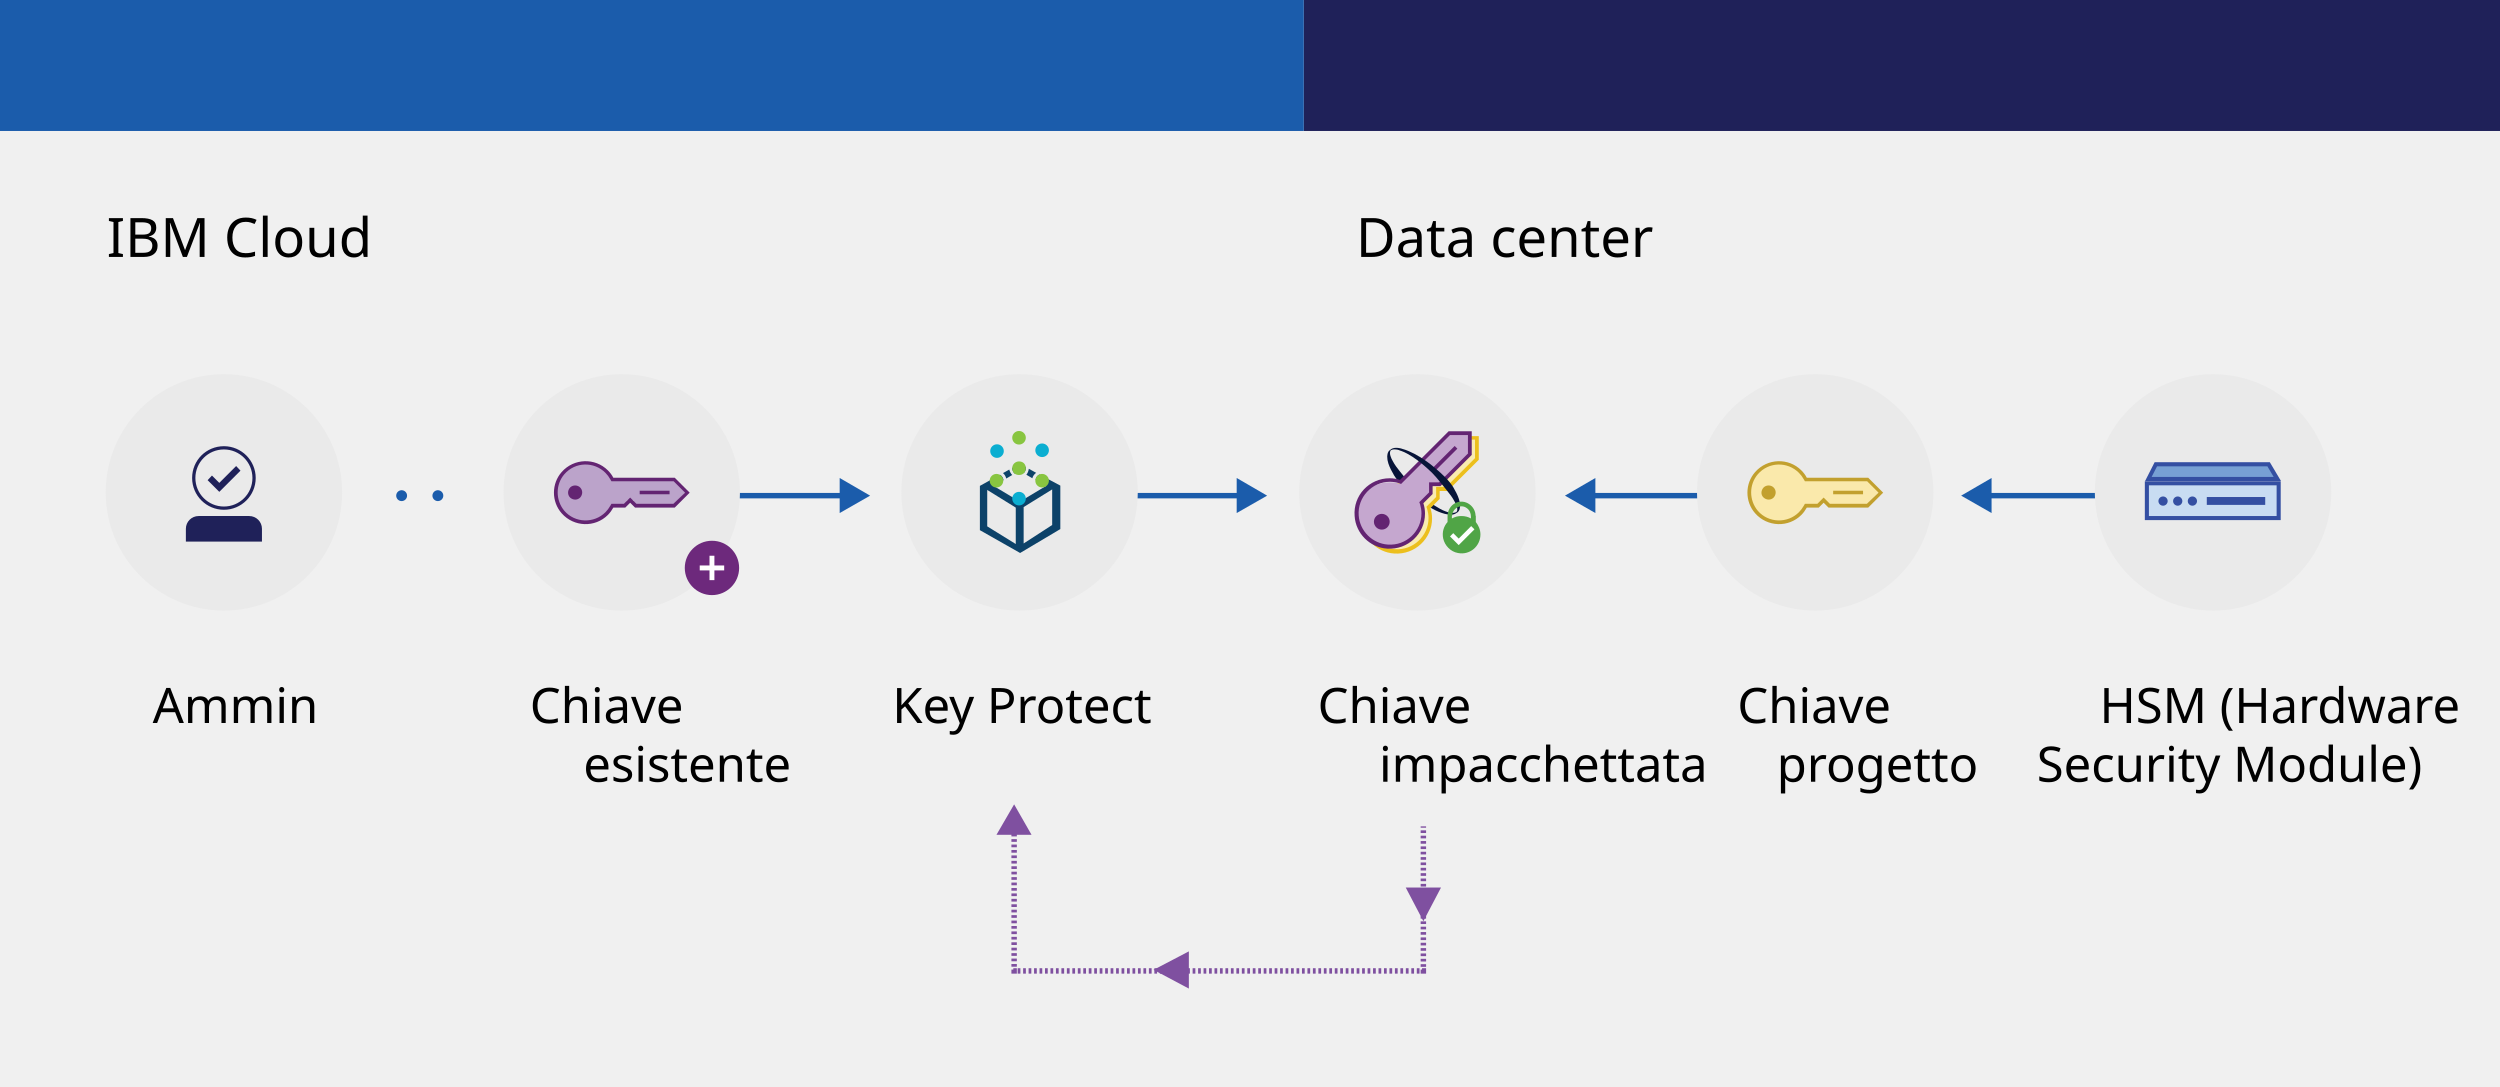
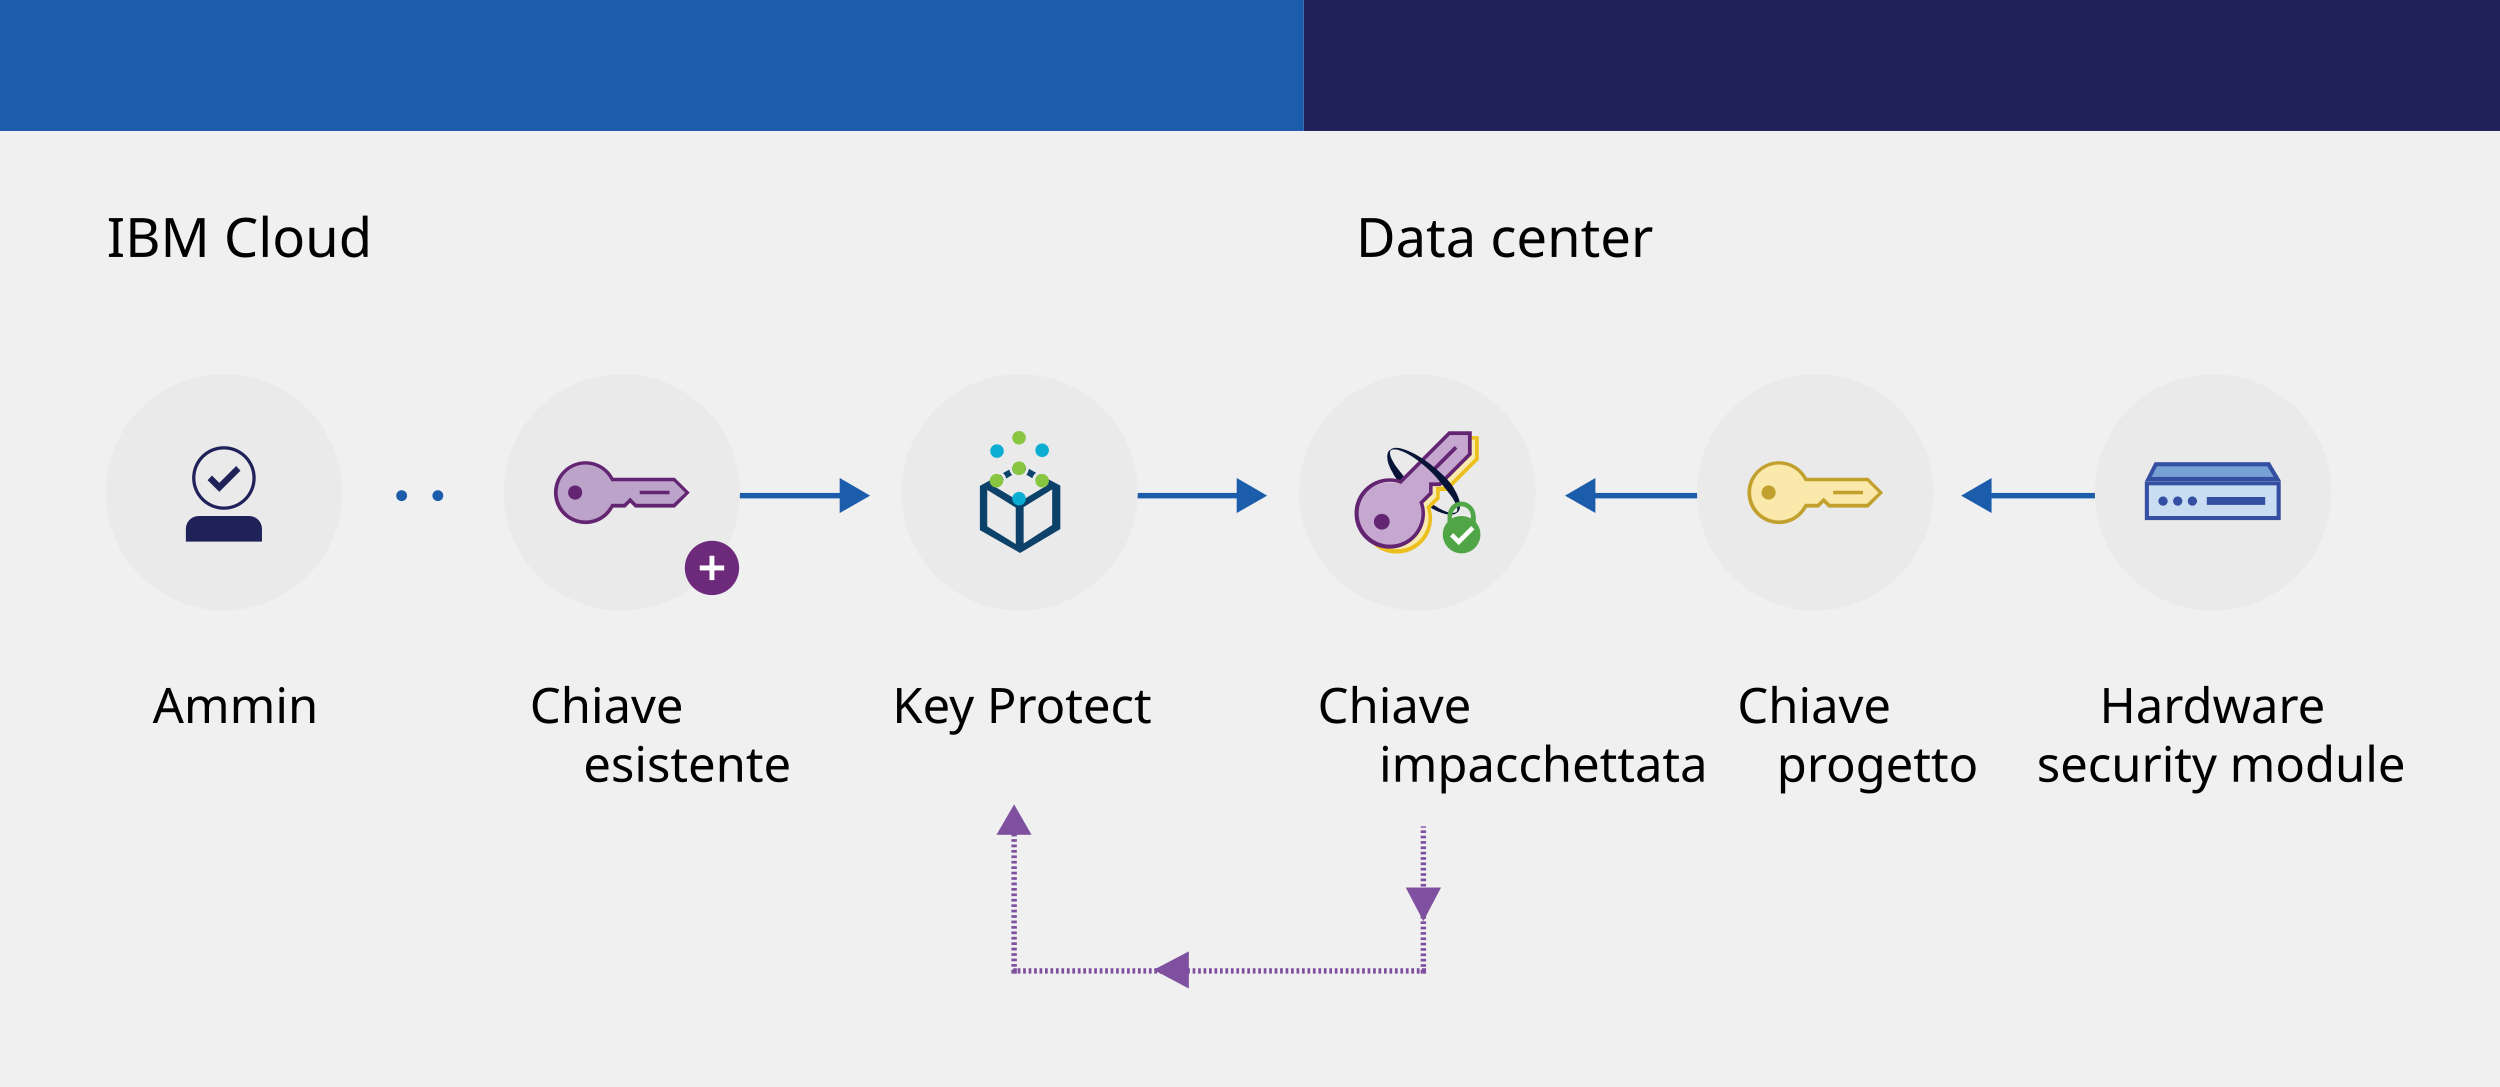
<svg xmlns="http://www.w3.org/2000/svg" xmlns:xlink="http://www.w3.org/1999/xlink" viewBox="0 0 920 400">
  <style>.st0{fill:none;stroke:#1b5cab;stroke-width:2;stroke-miterlimit:10}.st1{fill:#1b5cab}.st2,.st4{fill:none;stroke-miterlimit:10}.st2{stroke-linecap:round;stroke:#1b5cab;stroke-width:4}.st4{stroke:#7f50a0;stroke-width:2}.st8{fill:#7f50a0}.st9{fill:#eaeaea}.st13{fill:#344fa2}.st17{clip-path:url(#SVGID_4_);fill:#c2a02e}.st19,.st21,.st23{clip-path:url(#SVGID_8_);fill:#071438}.st21,.st23{fill:#ecbf1d}.st23{fill:#632472}.st26{fill:#0c4269}.st27{fill:#0baed1}.st28{fill:#88c540}.st29{fill:none}.st34{clip-path:url(#SVGID_14_);fill:#632472}.st35{fill:#1f2159}.st36{font-family:'IBMPlexSans-SemiBold'}.st37{font-size:20px}.st38{font-family:'IBMPlexSans'}.st39{font-size:18px}</style>
  <g id="Visual_elements">
    <path class="st0" d="M585.2 182.4h40.7" />
    <path class="st1" d="M587.1 188.8l-11.2-6.4 11.2-6.5z" />
    <path class="st0" d="M731 182.4h40.7" />
    <path class="st1" d="M732.9 188.8l-11.2-6.4 11.2-6.5z" />
    <path class="st0" d="M270.2 182.4h40.7" />
    <path class="st1" d="M309 188.8l11.2-6.4-11.2-6.5z" />
    <path class="st0" d="M416.3 182.4H457" />
    <path class="st1" d="M455.1 188.8l11.2-6.4-11.2-6.5z" />
    <path class="st2" d="M134.5 182.4" />
    <path fill="none" stroke="#1b5cab" stroke-width="4" stroke-linecap="round" stroke-miterlimit="10" stroke-dasharray="0,13.333" d="M147.8 182.4h20" />
    <path class="st2" d="M174.5 182.4" />
    <g id="XMLID_39_">
      <path class="st4" d="M373.2 305.3v.5" />
      <path fill="none" stroke="#7f50a0" stroke-width="2" stroke-miterlimit="10" stroke-dasharray=".999,.999" d="M373.2 306.8v49.5" />
      <path class="st4" d="M373.2 356.8v.5h-.3.5" />
      <path fill="none" stroke="#7f50a0" stroke-width="2" stroke-miterlimit="10" stroke-dasharray="1.006,1.006" d="M374.5 357.3h148.3" />
      <path class="st4" d="M523.3 357.3h.5v-.5" />
      <path fill="none" stroke="#7f50a0" stroke-width="2" stroke-miterlimit="10" stroke-dasharray=".985,.985" d="M523.8 355.8v-50.7" />
      <path class="st4" d="M523.8 304.6v-.5" />
      <path class="st8" d="M366.7 307.2l6.5-11.2 6.4 11.2z" />
    </g>
    <path id="XMLID_76_" class="st8" d="M523.8 339l6.5-12.4h-13z" />
    <path id="XMLID_99_" class="st8" d="M424.5 356.9l13 6.9v-13.7z" />
    <g id="XMLID_222_">
      <g id="XMLID_60_">
        <circle id="XMLID_65_" class="st9" cx="82.4" cy="181.2" r="43.5" />
      </g>
    </g>
    <g id="XMLID_70_">
      <g id="XMLID_233_">
        <g id="XMLID_206_">
          <circle id="XMLID_207_" class="st9" cx="375.2" cy="181.2" r="43.5" />
        </g>
      </g>
    </g>
    <g id="XMLID_241_">
      <g id="XMLID_239_">
        <g id="XMLID_18_">
          <circle id="XMLID_23_" class="st9" cx="814.4" cy="181.2" r="43.5" />
        </g>
      </g>
    </g>
    <g id="XMLID_292_">
      <circle id="XMLID_293_" class="st9" cx="228.8" cy="181.2" r="43.5" />
    </g>
    <g id="XMLID_6_">
      <circle id="XMLID_20_" class="st9" cx="668" cy="181.2" r="43.5" />
    </g>
    <g id="XMLID_19_">
      <circle id="XMLID_33_" class="st9" cx="521.6" cy="181.2" r="43.5" />
    </g>
    <circle cx="262" cy="209" r="6" fill="#fff" />
    <path d="M262 199c-5.5 0-10 4.5-10 10s4.5 10 10 10 10-4.5 10-10-4.4-10-10-10zm4.5 10.9h-3.6v3.6h-1.8v-3.6h-3.6v-1.8h3.6v-3.6h1.8v3.6h3.6v1.8z" fill="#6d297c" />
    <g id="XMLID_153_">
      <g id="XMLID_118_">
        <path fill="#c8dcf2" d="M790.1 177.8h48.5v12.8h-48.5z" />
        <path class="st13" d="M837.8 178.6v11.3h-47v-11.3h47m1.5-1.5h-50v14.3h50v-14.3z" />
      </g>
      <g id="XMLID_119_">
        <path id="XMLID_120_" class="st13" d="M812.1 182.9h21.5v2.9h-21.5z" />
        <circle id="XMLID_122_" class="st13" cx="806.8" cy="184.4" r="1.7" />
        <circle id="XMLID_128_" class="st13" cx="801.4" cy="184.4" r="1.7" />
        <circle id="XMLID_121_" class="st13" cx="796" cy="184.4" r="1.7" />
      </g>
      <path fill="#77a0d4" d="M790.6 176.3l2.7-5.4h41.5l3.2 5.4z" />
      <path class="st13" d="M834.4 171.6l2.3 3.9h-44.9l2-3.9h40.6m.9-1.5h-42.4l-3.5 6.9h50l-4.1-6.9z" />
    </g>
    <g id="Artwork_40">
      <defs>
        <path id="SVGID_1_" d="M643 169.6h50v23.3h-50z" />
      </defs>
      <clipPath id="SVGID_2_">
        <use xlink:href="#SVGID_1_" overflow="visible" />
      </clipPath>
      <g clip-path="url(#SVGID_2_)">
        <defs>
          <path id="SVGID_3_" d="M643 169.6h50v23.3h-50z" />
        </defs>
        <clipPath id="SVGID_4_">
          <use xlink:href="#SVGID_3_" overflow="visible" />
        </clipPath>
        <path d="M687 176.3h-22.8c-1.9-3.9-6-6.6-10.8-6.2-5.3.5-9.6 4.9-9.8 10.3-.3 6.2 4.7 11.4 10.8 11.4 4.3 0 8.1-2.5 9.8-6.2h5.7v-.8h2.3v.8H687l4.7-4.7-4.7-4.6z" clip-path="url(#SVGID_4_)" fill="#fae9ab" />
        <path class="st17" d="M687.5 175.8h-22.6c-.5-1-1.2-1.9-2-2.7-4.7-4.7-12.5-4.5-17 .6-3.8 4.3-3.8 10.9 0 15.2 4.5 5.1 12.3 5.3 17 .6.8-.8 1.5-1.8 2-2.7h4.4l1.8-1.8 1.8 1.8h14.6l5.5-5.5-5.5-5.5zm-.5 9.6h-13.6L672 184l-.9-.9-.9.9-1.4 1.4h-4.6l-.4.7c-.5.9-1.1 1.7-1.8 2.4-4.2 4.2-11.2 4-15.1-.5-3.3-3.9-3.3-9.7 0-13.5 4-4.6 10.9-4.7 15.1-.5.7.7 1.3 1.5 1.8 2.4l.4.7H687.1l4.2 4.2-4.3 4.1z" />
        <path class="st17" d="M652.7 179.4c1 1 1 2.6 0 3.7-1 1-2.6 1-3.7 0s-1-2.6 0-3.7c1-1 2.7-1 3.7 0M674.6 180.6h11v1.3h-11z" />
      </g>
    </g>
    <g id="Artwork_32">
      <defs>
        <path id="SVGID_5_" d="M498.5 158.7h46.3v45h-46.3z" />
      </defs>
      <clipPath id="SVGID_6_">
        <use xlink:href="#SVGID_5_" overflow="visible" />
      </clipPath>
      <g clip-path="url(#SVGID_6_)">
        <defs>
          <path id="SVGID_7_" d="M498.5 158.7h46.3v45h-46.3z" />
        </defs>
        <clipPath id="SVGID_8_">
          <use xlink:href="#SVGID_7_" overflow="visible" />
        </clipPath>
        <path class="st19" d="M536.3 188.5c-.6.6-1.4.9-2.2.9-.8 0-1.6-.1-2.4-.3-1.5-.4-3-1-4.4-1.8-2.8-1.5-5.4-3.3-7.8-5.4-2.4-2.1-4.8-4.2-6.5-7-.8-1.4-1.6-2.8-2.1-4.4l-.3-1.2c0-.4-.1-.8-.1-1.3 0-.4.1-.9.2-1.3l.3-.6.5-.5.2.2c-.3.7-.2 1.4 0 2 .2.7.5 1.3.9 2 .7 1.3 1.6 2.5 2.5 3.6 1.9 2.3 3.7 4.8 5.8 6.9 2.2 2.1 4.5 4.1 7.1 5.8 1.3.8 2.6 1.6 4 2.1.7.3 1.4.5 2.2.5.7.1 1.5 0 2-.5l.1.3z" />
        <path d="M543.4 161.9l-7.9-.3.3.3h-.2l-.3-.3-15.3 15.2.2.2-2.7 2.7c-1.2-.4-2.4-.5-3.6-.5-6.7 0-12.1 5.2-12.1 11.7s5.4 11.7 12.1 11.7c6.7 0 12.1-5.2 12.1-11.7 0-1.4-.3-2.8-.7-4l4.2-4.2-.9-.9 2.2-2.2.8.8 11-11 .3.3.1-.7.3-.3-.3-.3.4-6.5z" clip-path="url(#SVGID_8_)" fill="#f9ebb0" />
        <path class="st21" d="M535.7 160.5l-17.9 17.9c-1.2-.4-2.5-.6-3.8-.6-7.5 0-13.5 6.3-12.9 13.9.4 6.4 5.6 11.6 12 12 7.6.5 13.9-5.5 13.9-12.9 0-1.3-.2-2.6-.6-3.8l3.4-3.4v-2.9h2.9l11.5-11.5v-8.7h-8.5zm7.2 8l-10.7 10.7H528.5V182.9l-3 3-.6.6.3.8c.3 1.1.5 2.2.5 3.3 0 6.6-5.6 12-12.4 11.5-5.7-.4-10.3-5-10.7-10.7-.5-6.7 4.9-12.4 11.5-12.4 1.1 0 2.3.2 3.3.5l.8.3.6-.6 17.4-17.4h6.6v6.7z" />
        <path class="st21" d="M511.1 190.8c1.6 0 2.9 1.3 2.9 2.9s-1.3 2.9-2.9 2.9c-1.6 0-2.9-1.3-2.9-2.9s1.3-2.9 2.9-2.9" />
        <path transform="rotate(-45.001 534.13 170.641)" class="st21" d="M528 169.9h12.2v1.4H528z" />
        <path d="M540.8 160.1l-7.9-.3.3.3h-.2l-.3-.3-15.3 15.3.2.2-2.7 2.7c-1.2-.4-2.4-.5-3.6-.5-6.7 0-12.1 5.2-12.1 11.7 0 6.5 5.4 11.7 12.1 11.7s12.1-5.2 12.1-11.7c0-1.4-.3-2.8-.7-4l4.2-4.2-.9-.9 2.2-2.2.8.8 11-11 .3.3.1-.7.3-.3-.3-.3.4-6.6z" clip-path="url(#SVGID_8_)" fill="#c5a7cf" />
        <path class="st23" d="M533.1 158.7l-17.9 17.9c-1.2-.4-2.5-.6-3.8-.6-7.5 0-13.5 6.3-12.9 13.9.4 6.4 5.6 11.6 12 12 7.6.5 13.9-5.5 13.9-12.9 0-1.3-.2-2.6-.6-3.8l3.4-3.4v-2.9h2.9l11.5-11.5v-8.7h-8.5zm7.2 8.1l-10.7 10.7H525.9V181.2l-3 3-.6.6.3.8c.3 1.1.5 2.2.5 3.3 0 6.6-5.6 12-12.4 11.5-5.7-.4-10.3-5-10.7-10.7-.5-6.7 4.9-12.4 11.5-12.4 1.1 0 2.3.2 3.3.5l.8.3.6-.6 17.4-17.4h6.6v6.7z" />
        <path class="st23" d="M508.5 189.1c1.6 0 2.9 1.3 2.9 2.9s-1.3 2.9-2.9 2.9c-1.6 0-2.9-1.3-2.9-2.9s1.3-2.9 2.9-2.9" />
        <path transform="rotate(-45.001 531.534 168.91)" class="st23" d="M525.4 168.2h12.2v1.4h-12.2z" />
        <path class="st19" d="M511.5 165.7c.5-.7 1.5-.9 2.2-.9.4 0 .8 0 1.2.1.4.1.8.1 1.2.3 1.5.4 3 1.1 4.4 1.8 2.8 1.5 5.4 3.3 7.8 5.4 1.2 1 2.4 2.1 3.5 3.2s2.2 2.4 3 3.7c.8 1.4 1.6 2.8 2.1 4.4l.3 1.2c0 .4.1.8.1 1.3 0 .4-.1.9-.2 1.3l-.3.6-.5.5-.2-.2c.3-.7.2-1.4 0-2-.2-.7-.5-1.3-.9-2-.7-1.3-1.6-2.5-2.5-3.6-1.9-2.3-3.7-4.8-5.8-6.9-2.2-2.1-4.5-4.1-7.1-5.8-1.3-.8-2.6-1.6-4-2.1-.3-.1-.7-.2-1.1-.4-.4-.1-.7-.2-1.1-.2-.7-.1-1.5 0-2 .5l-.1-.2z" />
        <path d="M543 196.5c0 2.9-2.1 5.2-4.8 5.2-2.6 0-4.8-2.3-4.8-5.2s2.1-5.2 4.8-5.2c2.7 0 4.8 2.3 4.8 5.2" clip-path="url(#SVGID_8_)" fill="#fff" />
        <path d="M543 189.8c0-3.5-3.8-6.4-7.4-4.7-1.8.9-2.9 2.8-2.9 4.9v2.1c-1.4 1.6-2.1 3.7-1.6 6.1.6 2.6 2.7 4.8 5.4 5.3 4.4.9 8.3-2.5 8.3-6.8 0-1.8-.7-3.3-1.7-4.6v-2.3zm-8.6 0c0-2.5 3-4.6 5.4-2.8 1 .7 1.5 1.9 1.5 3.1v.7c-1-.6-2.2-.9-3.5-.9-1.3 0-2.4.3-3.5.9v-1zm2.4 10.8l-3.2-3.2 1.2-1.2 2 2 4.6-4.6 1.2 1.2-5.8 5.8z" clip-path="url(#SVGID_8_)" fill="#50a546" />
      </g>
    </g>
    <g id="XMLID_170_">
      <g id="XMLID_186_">
        <g id="XMLID_200_">
          <path id="XMLID_202_" class="st26" d="M382.5 174.6c-.8.4-1.3 1.2-1.4 2l3.9 2.2-9.7 5.8-9.7-5.8 3.7-2.1c-.1-.8-.6-1.6-1.3-2l-7.4 4.1v16.3l14.8 8.4 14.8-8.8v-16l-7.7-4.1zm-8.7 25.6l-10.5-6.5v-13.4l10.5 6.5v13.4zm13.4-7l-10.5 6.8v-13.4l10.5-6.5v13.1z" />
          <path id="XMLID_201_" class="st26" d="M381.3 174l-2.7-1.5c-.1.8-.4 1.6-.9 2.2l2.2 1.3c.2-.8.7-1.5 1.4-2z" />
        </g>
        <path id="XMLID_199_" class="st26" d="M372.5 172.2v.1c0 .8.4 1.5.9 2l1.8-1 1.5.8c.5-.4.8-1.1.8-1.8 0-.1 0-.4-.1-.5l-2.1-1.2-2.8 1.6z" />
        <path id="XMLID_198_" class="st26" d="M370.3 176.1l2.2-1.3c-.6-.6-.9-1.3-1.1-2l-2.3 1.3c.6.5 1 1.2 1.2 2z" />
        <circle id="XMLID_197_" class="st27" cx="375" cy="183.5" r="2.5" />
        <circle id="XMLID_196_" class="st28" cx="375" cy="161.1" r="2.5" />
        <g id="XMLID_194_">
          <circle id="XMLID_195_" class="st28" cx="383.5" cy="176.9" r="2.5" />
        </g>
        <g id="XMLID_192_">
          <circle id="XMLID_193_" class="st28" cx="366.7" cy="176.9" r="2.5" />
        </g>
        <circle id="XMLID_191_" class="st27" cx="383.5" cy="165.7" r="2.5" />
        <circle id="XMLID_190_" class="st27" cx="366.9" cy="166" r="2.5" />
        <path id="XMLID_189_" class="st29" d="M385.9 176.9c0-1.5-1-2.5-2.5-2.5v4.9c1.5 0 2.5-1.2 2.5-2.4z" />
        <path id="XMLID_188_" class="st29" d="M381 176.9c0 1.5 1 2.5 2.5 2.5v-4.9c-1.3 0-2.5 1-2.5 2.4z" />
        <path id="XMLID_187_" class="st28" d="M375 169.8c-1.3 0-2.5 1-2.5 2.5s1 2.5 2.5 2.5 2.5-1 2.5-2.5-1-2.5-2.5-2.5z" />
      </g>
    </g>
    <g id="Root_key">
      <defs>
        <path id="SVGID_9_" d="M203.8 169.6h50v23.3h-50z" />
      </defs>
      <clipPath id="SVGID_10_">
        <use xlink:href="#SVGID_9_" overflow="visible" />
      </clipPath>
      <g clip-path="url(#SVGID_10_)">
        <defs>
          <path id="SVGID_11_" d="M203.8 169.6h50v23.3h-50z" />
        </defs>
        <clipPath id="SVGID_12_">
          <use xlink:href="#SVGID_11_" overflow="visible" />
        </clipPath>
        <g clip-path="url(#SVGID_12_)">
          <defs>
            <path id="SVGID_13_" d="M203.8 169.6h50v23.3h-50z" />
          </defs>
          <clipPath id="SVGID_14_">
            <use xlink:href="#SVGID_13_" overflow="visible" />
          </clipPath>
          <g opacity=".65" clip-path="url(#SVGID_14_)">
            <defs>
              <path id="SVGID_15_" d="M204.4 170.1h48.1v21.7h-48.1z" />
            </defs>
            <clipPath id="SVGID_16_">
              <use xlink:href="#SVGID_15_" overflow="visible" />
            </clipPath>
            <path d="M247.8 176.3H225c-1.7-3.7-5.5-6.2-9.8-6.2-6 0-10.9 4.9-10.9 10.9s4.9 10.9 10.9 10.9c4.3 0 8.1-2.5 9.8-6.2h5.7v-1.6H233.1v1.6h14.7l4.7-4.7-4.7-4.7z" clip-path="url(#SVGID_16_)" fill="#a27db8" />
          </g>
          <path class="st34" d="M248.3 175.8h-22.6c-.5-1-1.2-1.9-2-2.7-4.7-4.7-12.5-4.5-17 .6-3.8 4.3-3.8 10.9 0 15.2 4.5 5.1 12.3 5.3 17 .6.8-.8 1.5-1.8 2-2.7h4.4l1.8-1.8 1.8 1.8h14.6l5.5-5.5-5.5-5.5zm-.5 9.6h-13.6l-1.4-1.4-.9-.9-.9.9-1.4 1.4H225l-.4.7c-.5.9-1.1 1.7-1.8 2.4-4.2 4.2-11.2 4-15.1-.5-3.3-3.9-3.3-9.7 0-13.5 4-4.6 10.9-4.7 15.1-.5.7.7 1.3 1.5 1.8 2.4l.4.7H247.9l4.2 4.2-4.3 4.1z" />
          <path class="st34" d="M213.5 179.4c1 1 1 2.6 0 3.7-1 1-2.6 1-3.7 0-1-1-1-2.6 0-3.7 1-1 2.7-1 3.7 0M235.4 180.6h11v1.3h-11z" />
        </g>
      </g>
    </g>
    <g>
      <path class="st35" d="M82.4 187.6c6.4 0 11.7-5.2 11.7-11.7 0-6.4-5.2-11.7-11.7-11.7s-11.7 5.2-11.7 11.7c0 6.5 5.3 11.7 11.7 11.7zm0-22.2c5.8 0 10.5 4.7 10.5 10.5s-4.7 10.5-10.5 10.5-10.5-4.7-10.5-10.5 4.7-10.5 10.5-10.5zm9.3 24.5H73.1c-2.6 0-4.7 2.1-4.7 4.7v4.7h28v-4.7c0-2.6-2.1-4.7-4.7-4.7z" />
      <path class="st35" d="M88.5 173.2l-1.6-1.7-6.2 6.2L78 175l-1.6 1.7 4.3 4.3 7.8-7.8z" />
    </g>
    <path id="XMLID_32_" class="st35" d="M479.8 0h440.4v48.2H479.8z" />
    <path id="XMLID_271_" class="st1" d="M-.2 0h480v48.2H-.2z" />
  </g>
  <g id="Text">
    <text id="IBM_Cloud_1_" transform="translate(39.28 94.544)" class="st36 st37">IBM Cloud</text>
    <text id="XMLID_12_" transform="translate(772.638 266.076)">
-       <tspan x="0" y="0" class="st38 st39">HSM (Hardware </tspan>
-       <tspan x="-23.1" y="21.6" class="st38 st39">Security Module)</tspan>
+       <tspan x="0" y="0" class="st38 st39">Hardware </tspan>
+       <tspan x="-23.1" y="21.6" class="st38 st39">security module</tspan>
    </text>
    <text id="XMLID_13_" transform="translate(328.369 266.076)" class="st38 st39">Key Protect</text>
    <text id="XMLID_11_" transform="translate(56.178 266.076)" class="st38 st39">Ammin</text>
    <text id="XMLID_10_" transform="translate(498.988 94.544)" class="st36 st37">Data center</text>
    <text id="XMLID_5_" transform="translate(194.97 266.076)">
      <tspan x="0" y="0" class="st38 st39">Chiave </tspan>
      <tspan x="19.7" y="21.6" class="st38 st39">esistente</tspan>
    </text>
    <text id="XMLID_16_" transform="translate(484.885 266.075)">
-       <tspan x="0" y="0" class="st38 st39">Chiave</tspan>
+       <tspan x="0" y="0" class="st38 st39">Chiave </tspan>
      <tspan x="22.6" y="21.6" class="st38 st39">impacchettata</tspan>
    </text>
    <text id="XMLID_2_" transform="translate(639.342 266.075)">
-       <tspan x="0" y="0" class="st38 st39">Chiave</tspan>
+       <tspan x="0" y="0" class="st38 st39">Chiave </tspan>
      <tspan x="14.5" y="21.6" class="st38 st39">progetto</tspan>
    </text>
  </g>
</svg>
